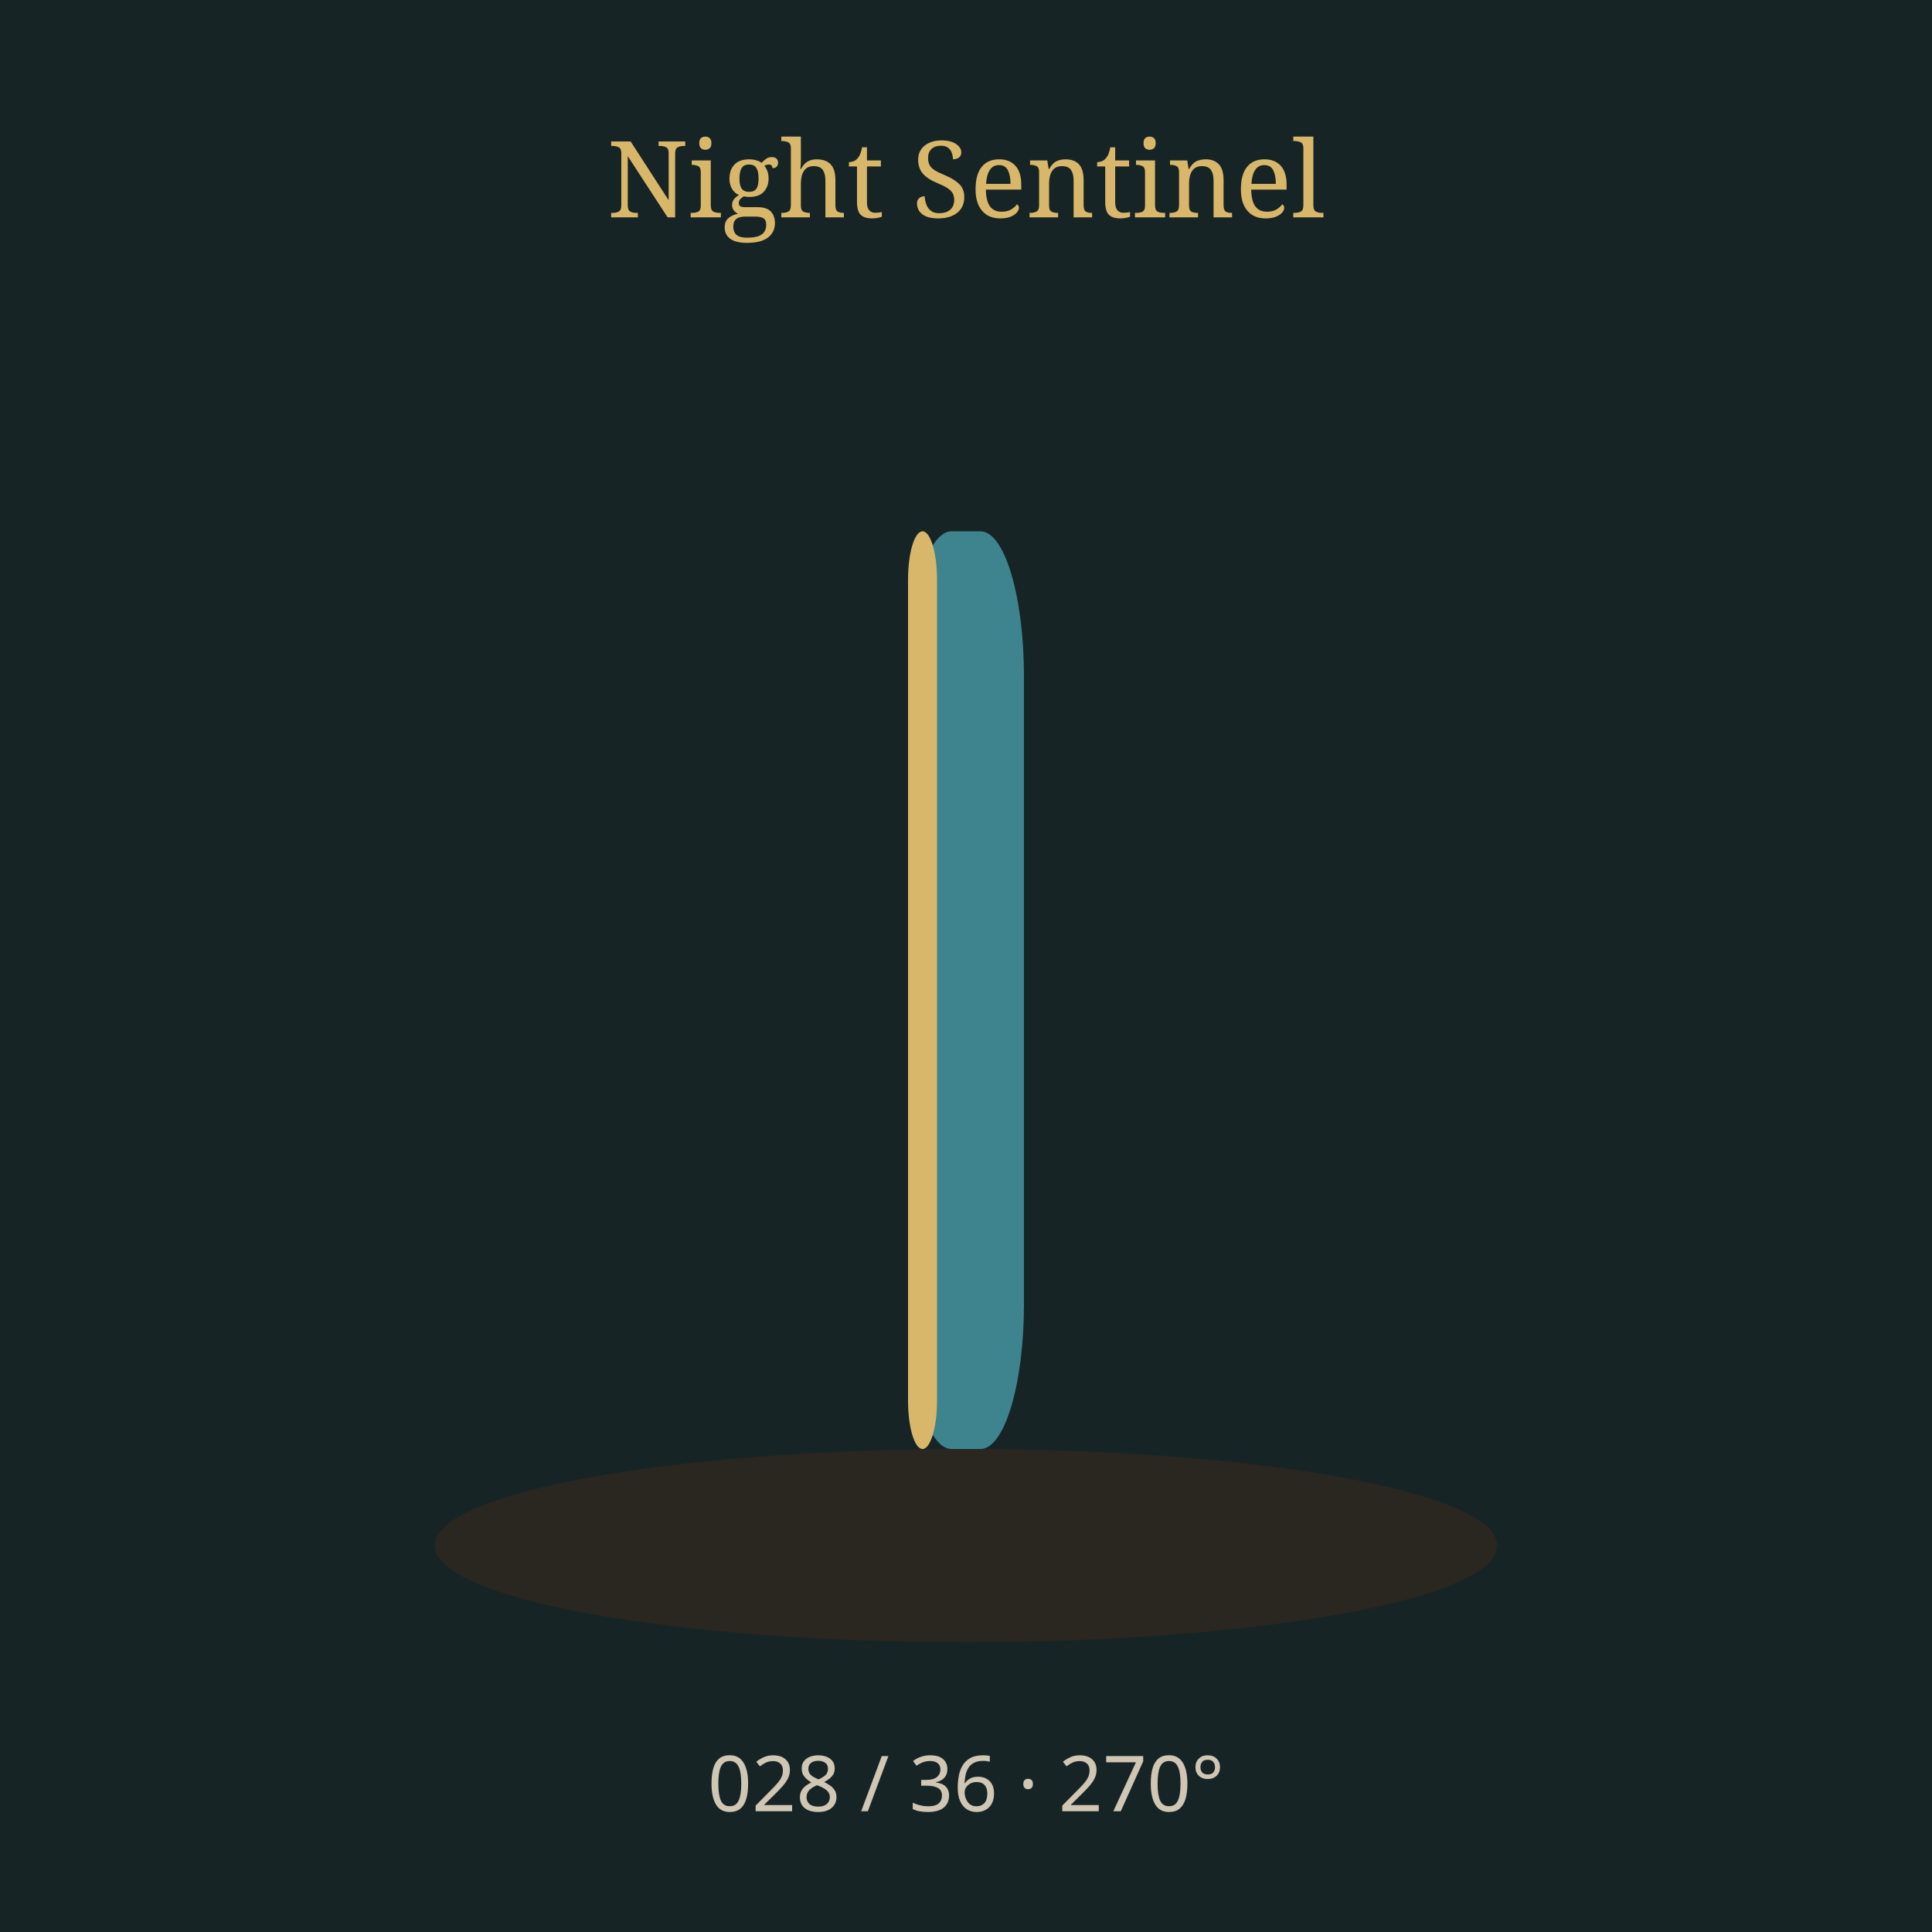
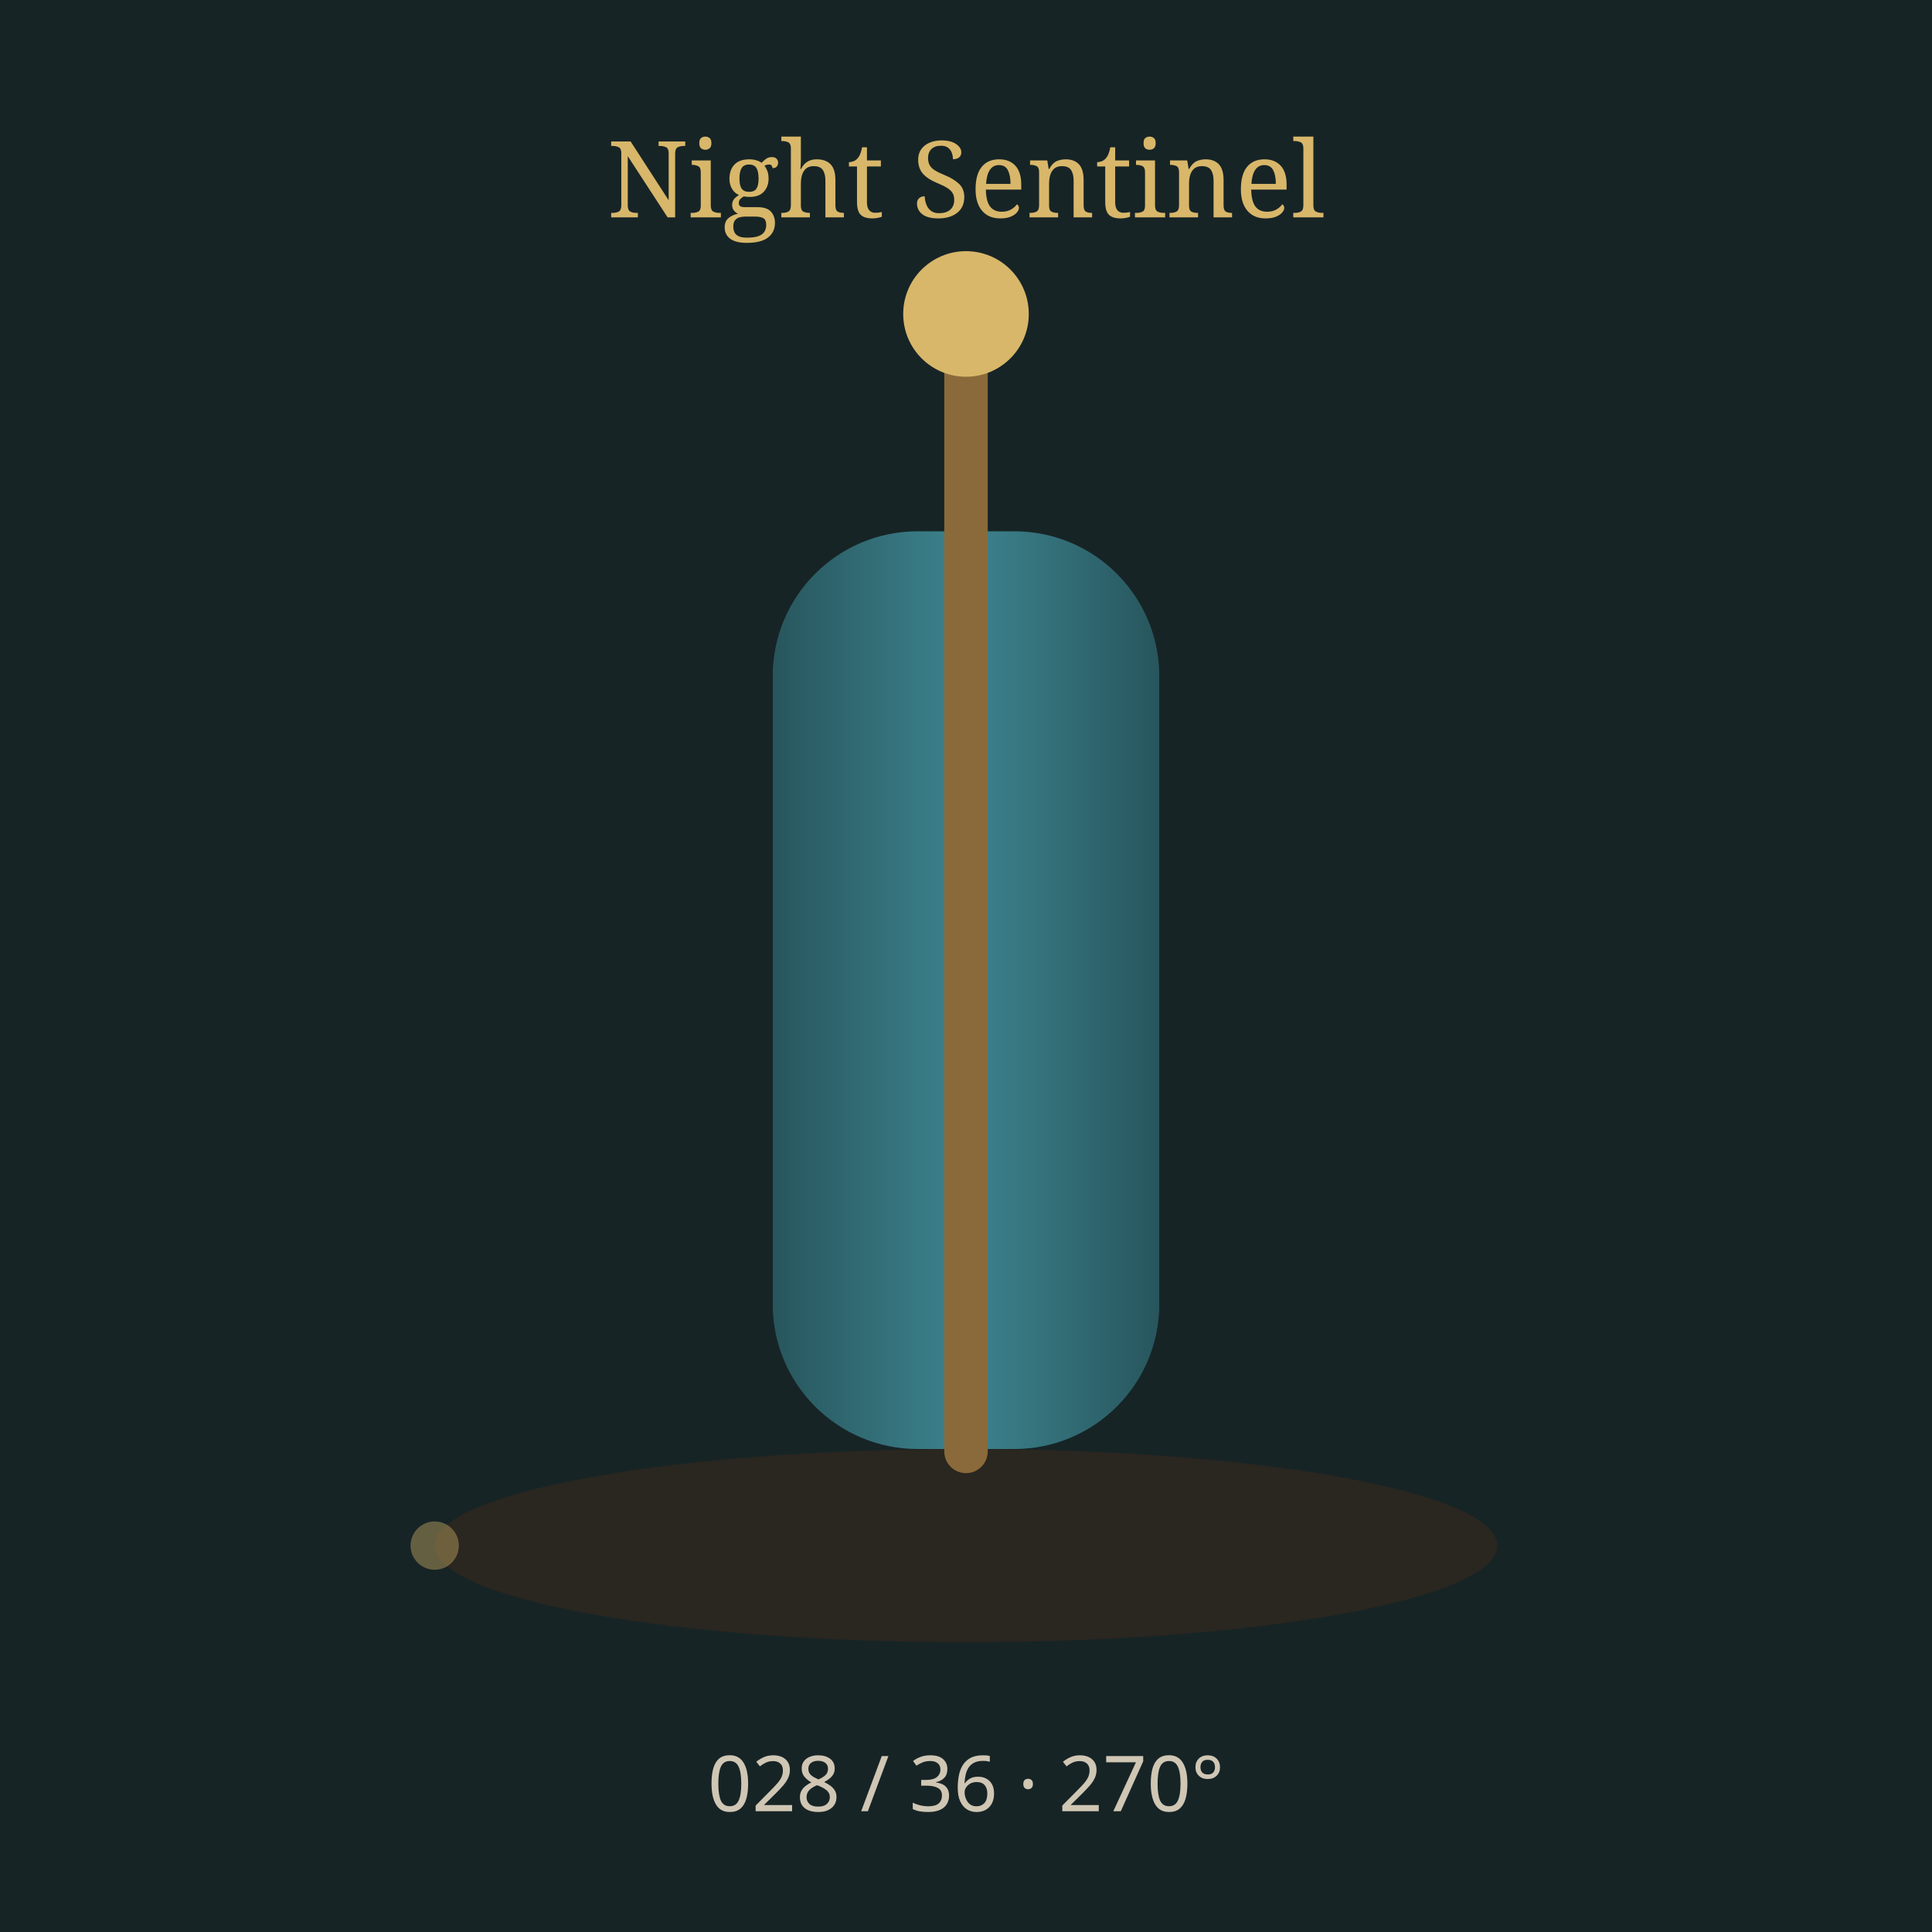
<svg xmlns="http://www.w3.org/2000/svg" width="800" height="800" viewBox="0 0 800 800">
+   <defs>
+     <linearGradient id="shade" x1="0" y1="0" x2="1" y2="0">
+       <stop offset="0" stop-color="#000" stop-opacity="0.35" />
+       <stop offset="0.5" stop-color="#000" stop-opacity="0" />
+       <stop offset="1" stop-color="#000" stop-opacity="0.35" />
+     </linearGradient>
+     <clipPath id="body">
+       <rect x="-80" y="-180" width="160" height="380" rx="60" />
+     </clipPath>
+   </defs>
  <rect width="100%" height="100%" fill="hsl(188 25% 12%)" />
  <ellipse cx="400" cy="640" rx="220" ry="40" fill="#2a2620" />
-   <g transform="translate(400 400) scale(0.300 1)">
+   <circle cx="180.0" cy="640.0" r="10" fill="#d8b76a" opacity="0.4" />
+   <g transform="translate(400 400)">
    <rect x="-80" y="-180" width="160" height="380" rx="60" fill="hsl(188 40% 40%)" />
-     <rect x="-80" y="-180" width="40" height="380" rx="20" fill="#d8b76a" />
+     <rect x="-80" y="-180" width="160" height="380" rx="60" fill="url(#shade)" />
+     <g opacity="1">
+       <rect x="-9.0" y="-260" width="18" height="470" rx="9" fill="#8a6a3a" />
+       <circle cx="-0.0" cy="-270" r="26" fill="#d8b76a" />
+     </g>
  </g>
  <text x="400" y="90" fill="#d8b76a" font-family="serif" font-size="44" text-anchor="middle">Night Sentinel</text>
  <text x="400" y="750" fill="#cfc6b4" font-family="sans-serif" font-size="32" text-anchor="middle">028 / 36 · 270°</text>
</svg>
